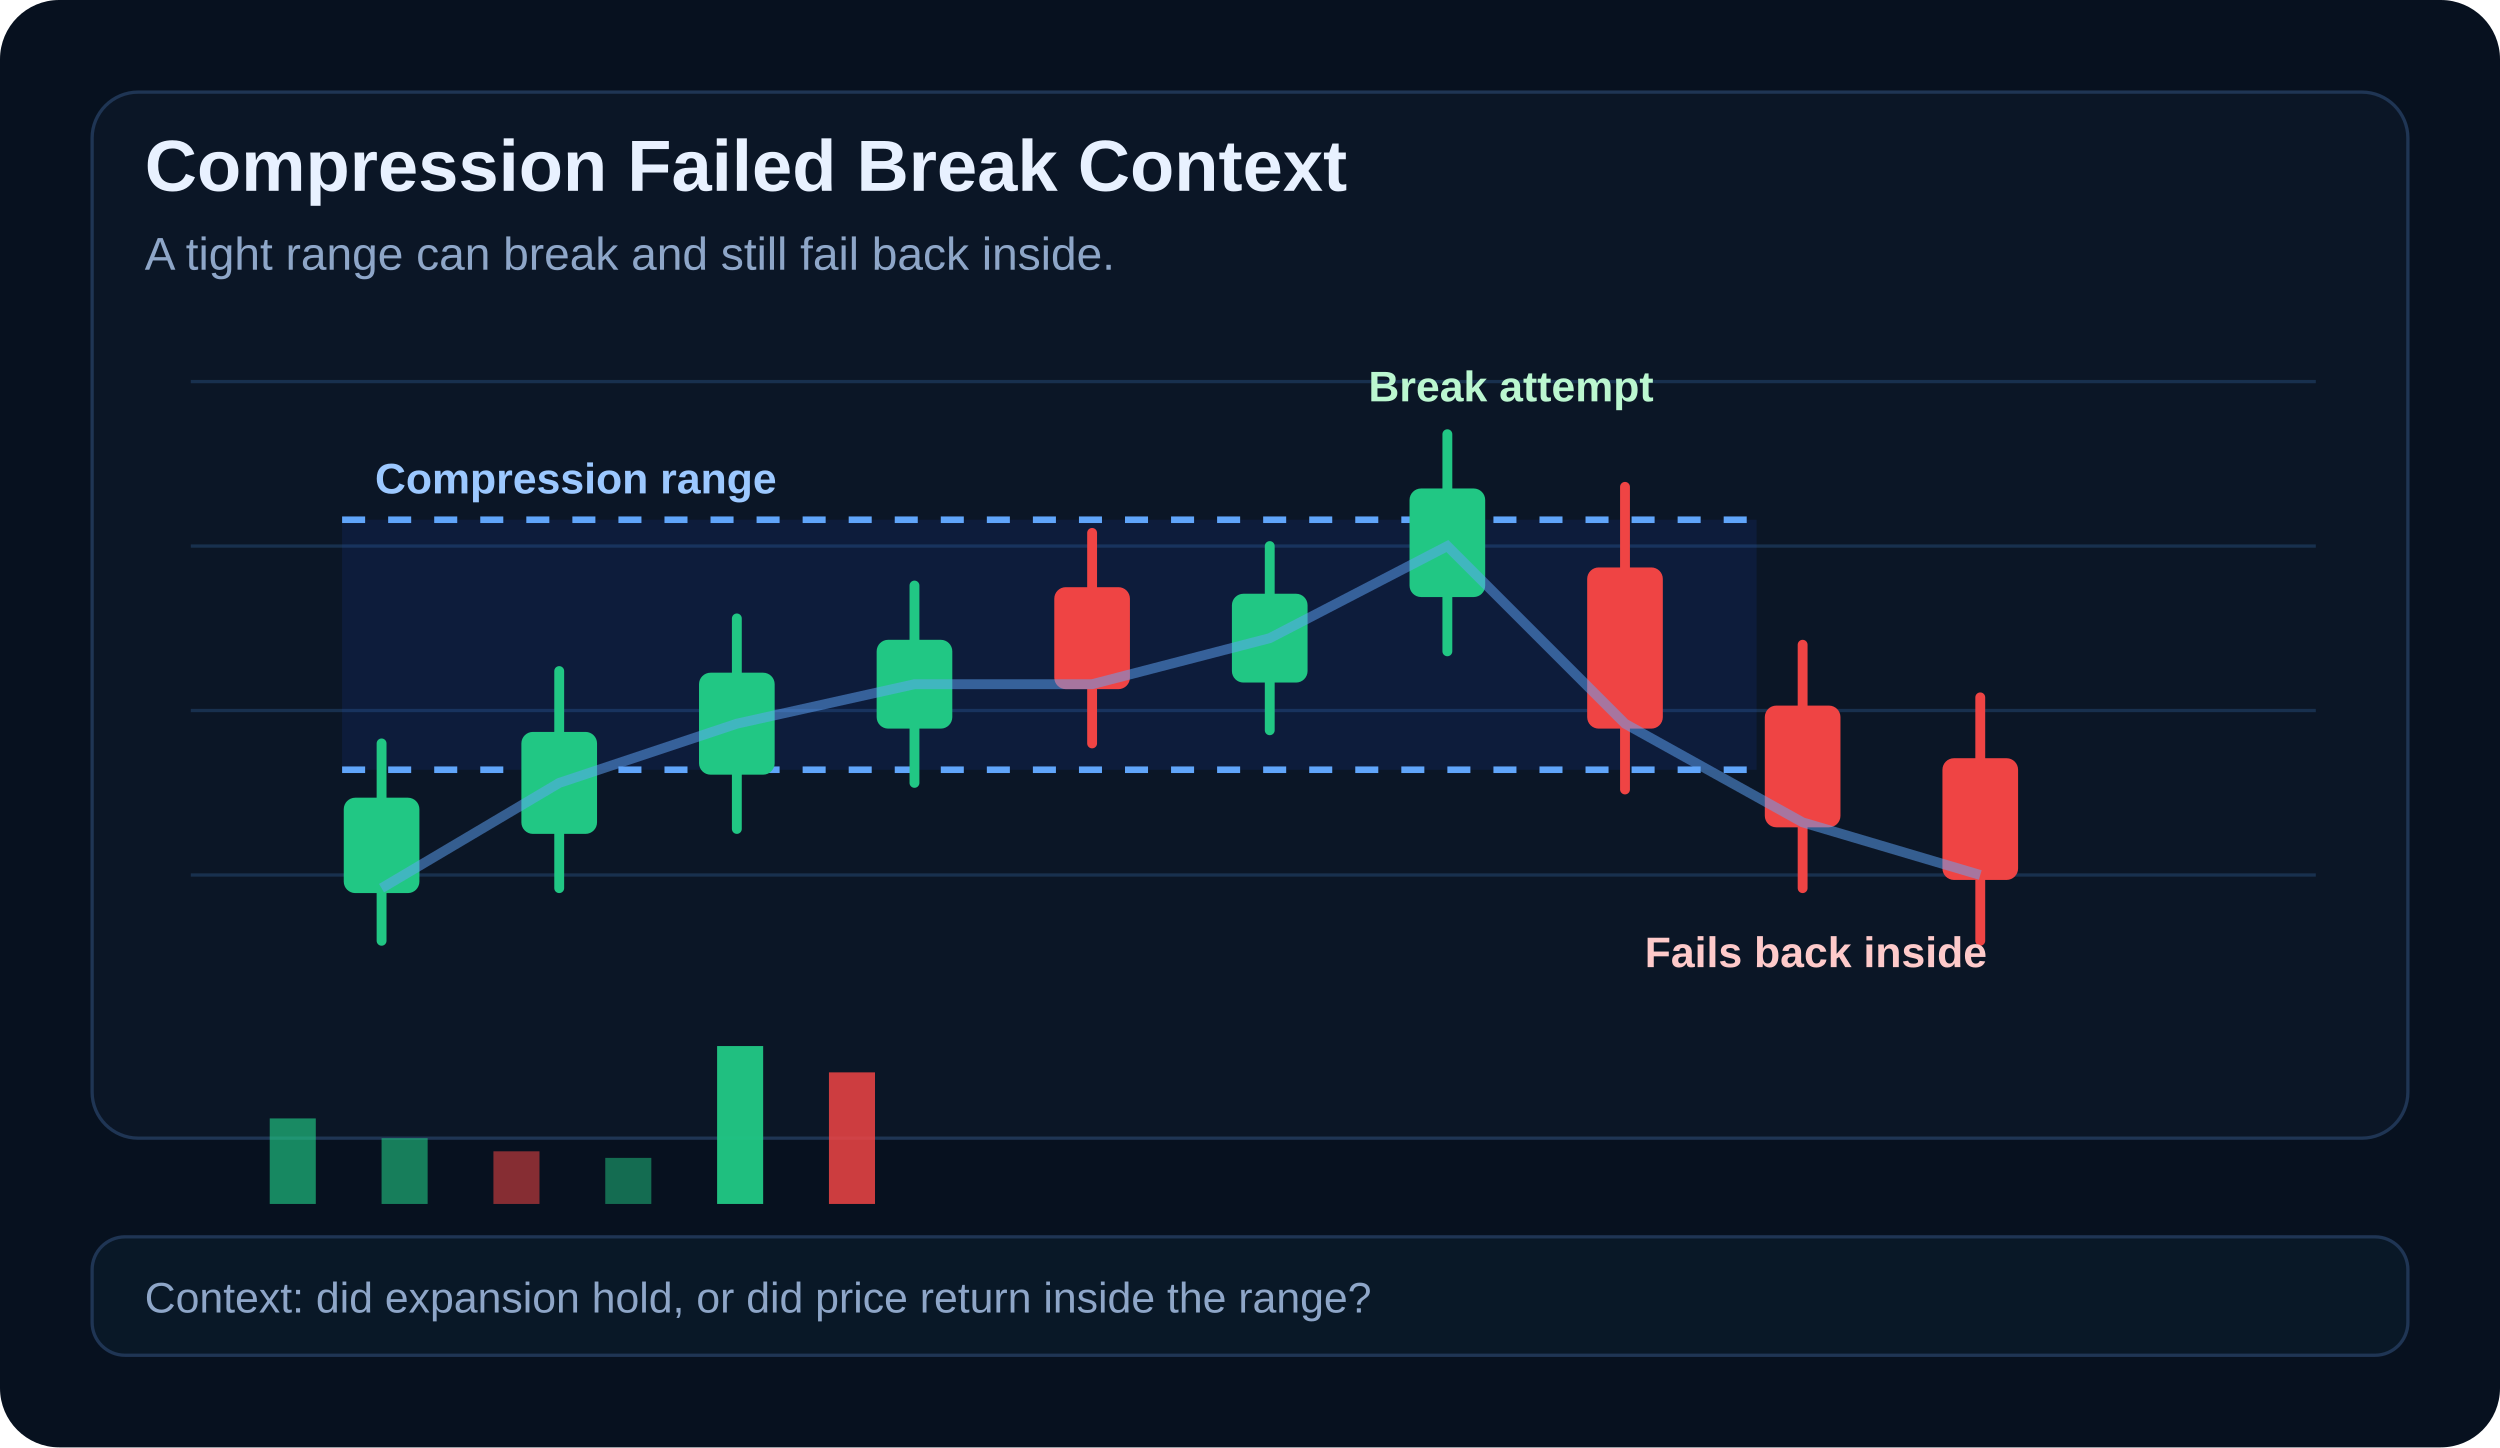
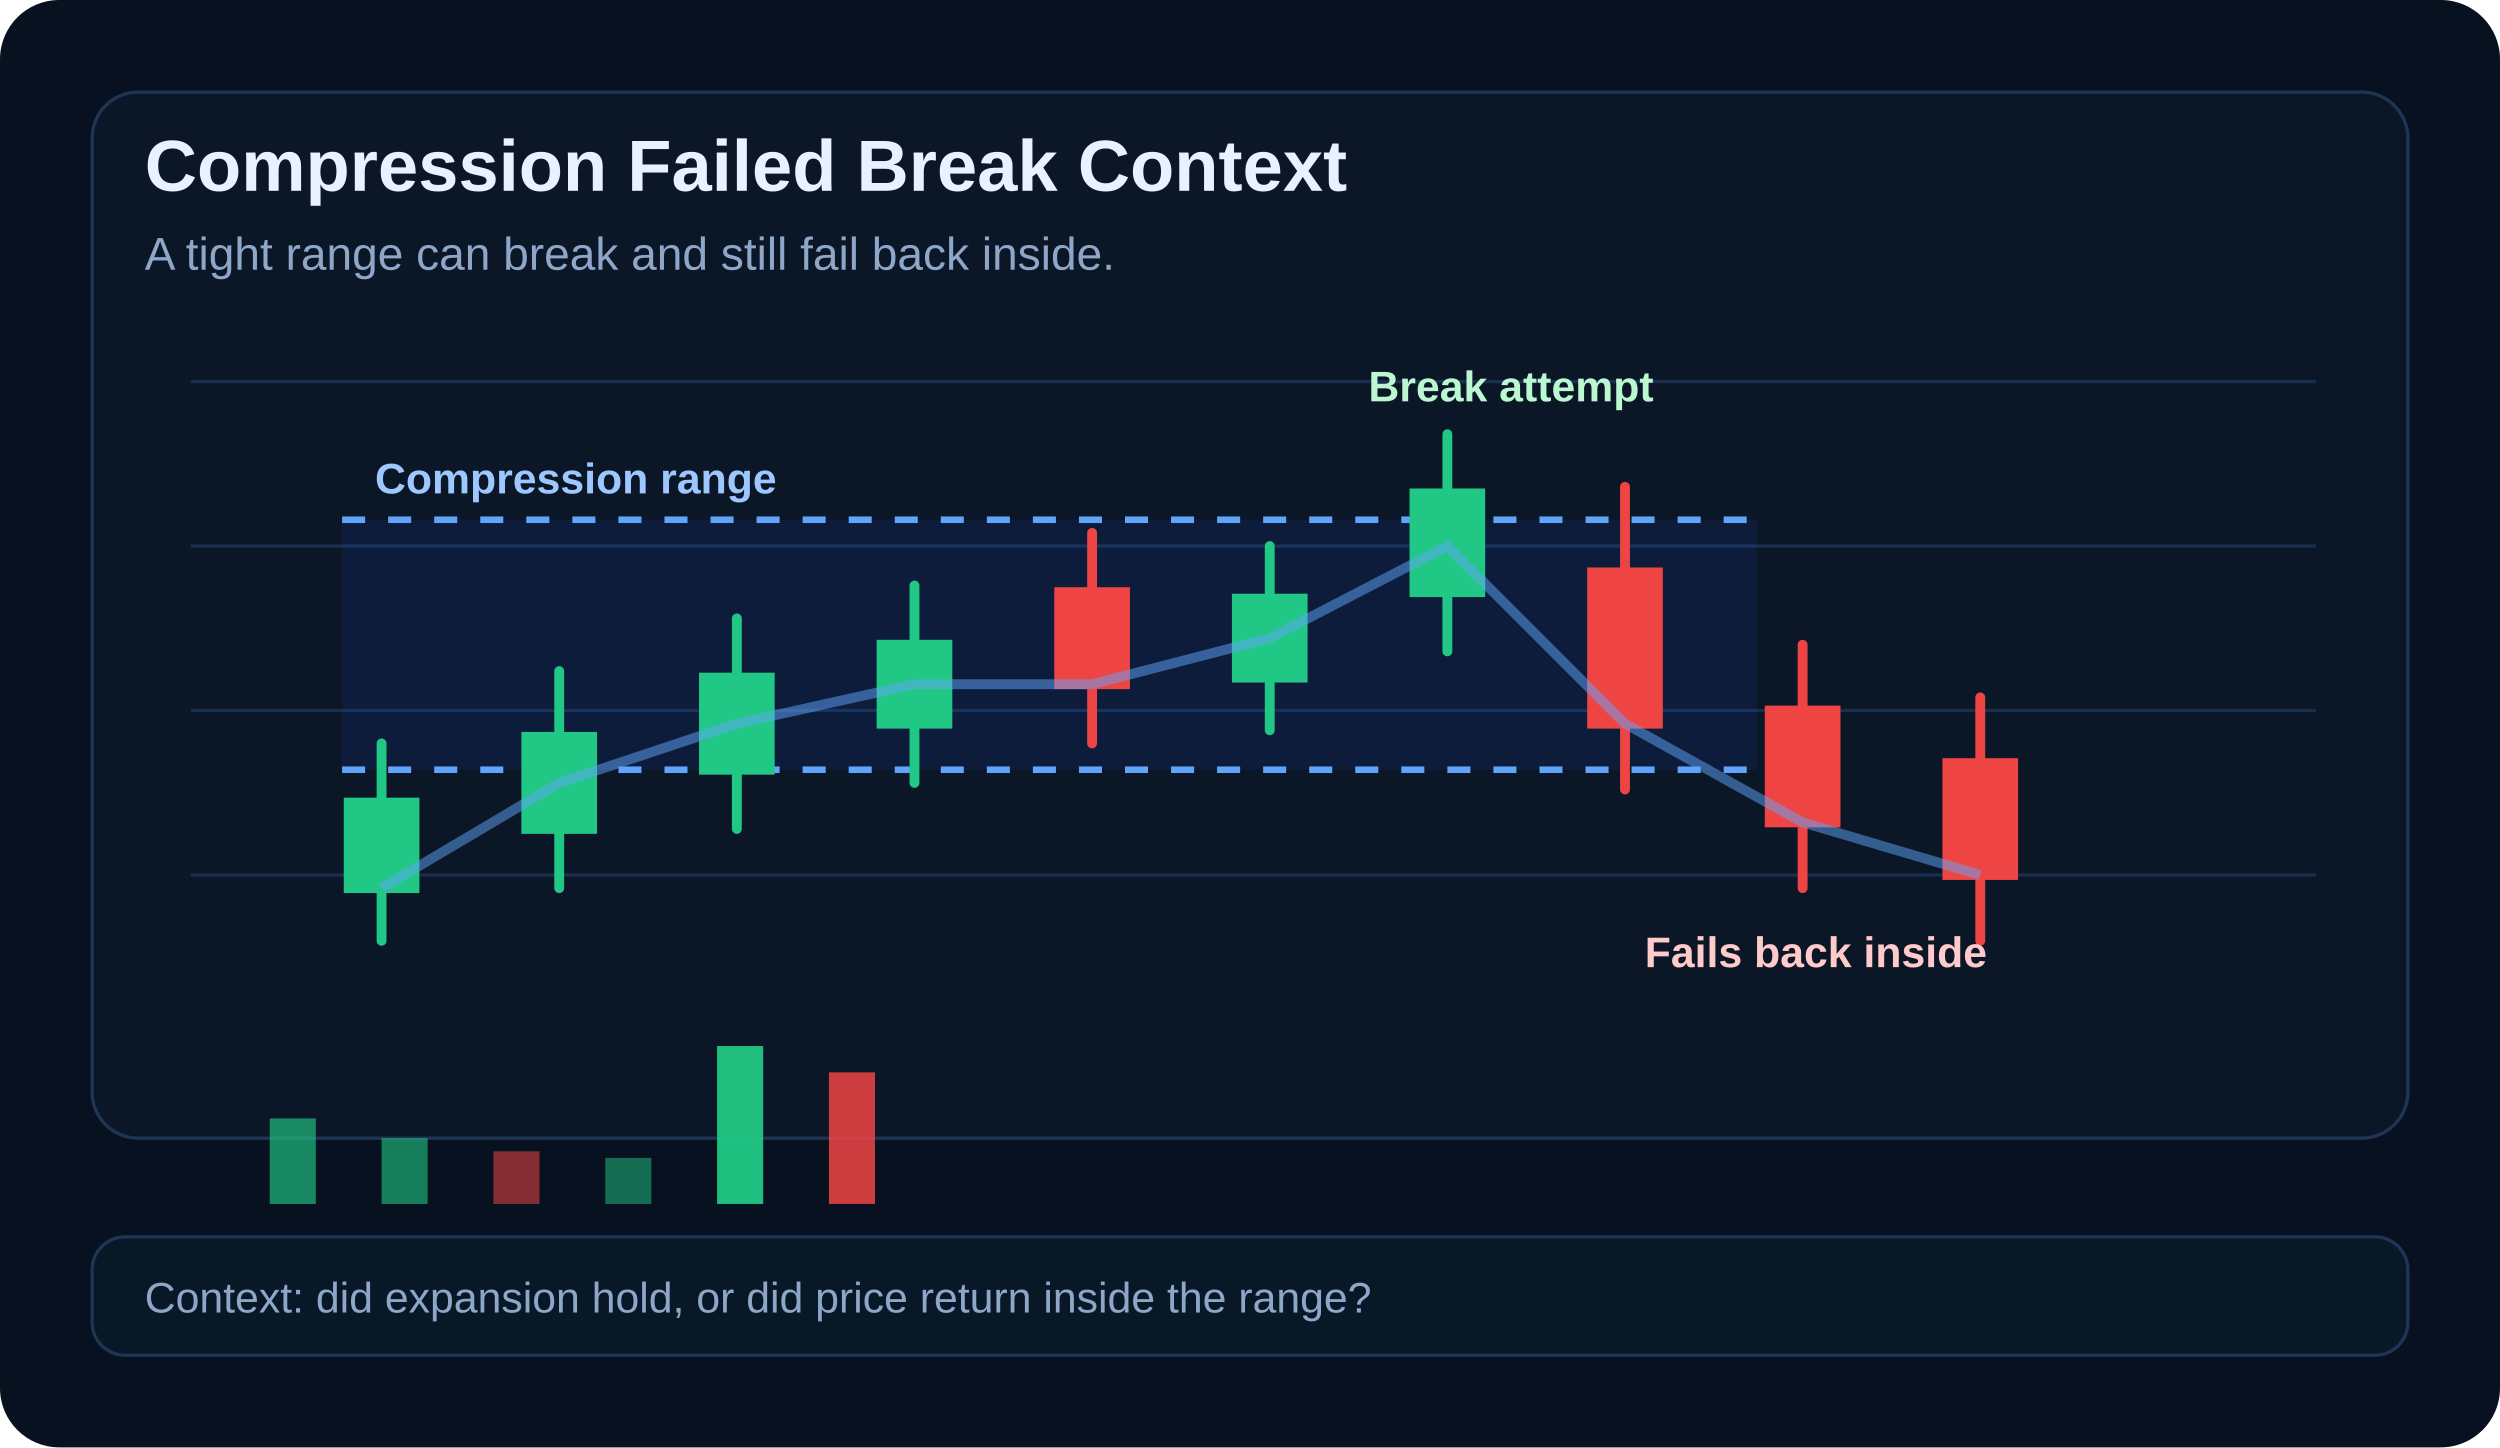
<svg xmlns="http://www.w3.org/2000/svg" viewBox="0 0 760 440" role="img" aria-labelledby="title desc">
  <rect width="760" height="440" rx="18" fill="#07111f" />
  <rect x="28" y="28" width="704" height="318" rx="14" fill="#0b1626" stroke="#1f3554" />
  <text x="44" y="58" fill="#e8f1ff" font-family="Arial, sans-serif" font-size="22" font-weight="700">Compression Failed Break Context</text>
  <text x="44" y="82" fill="#8ea6c8" font-family="Arial, sans-serif" font-size="14">A tight range can break and still fail back inside.</text>
  <g stroke="#18304e" stroke-width="1">
    <line x1="58" y1="116" x2="704" y2="116" />
    <line x1="58" y1="166" x2="704" y2="166" />
    <line x1="58" y1="216" x2="704" y2="216" />
    <line x1="58" y1="266" x2="704" y2="266" />
  </g>
  <rect x="104" y="158" width="430" height="76" fill="#1d4ed8" opacity=".12" />
  <line x1="104" y1="158" x2="534" y2="158" stroke="#60a5fa" stroke-width="2" stroke-dasharray="7 7" />
  <line x1="104" y1="234" x2="534" y2="234" stroke="#60a5fa" stroke-width="2" stroke-dasharray="7 7" />
  <text x="114" y="150" fill="#9cc8ff" font-family="Arial, sans-serif" font-size="13" font-weight="700">Compression range</text>
  <g stroke-linecap="round" stroke-width="3">
    <g stroke="#21c784" fill="#21c784">
      <line x1="116" y1="226" x2="116" y2="286" />
-       <rect x="106" y="244" width="20" height="26" rx="2" />
+       <rect x="106" y="244" width="20" height="26" />
      <line x1="170" y1="204" x2="170" y2="270" />
-       <rect x="160" y="224" width="20" height="28" rx="2" />
+       <rect x="160" y="224" width="20" height="28" />
      <line x1="224" y1="188" x2="224" y2="252" />
-       <rect x="214" y="206" width="20" height="28" rx="2" />
+       <rect x="214" y="206" width="20" height="28" />
      <line x1="278" y1="178" x2="278" y2="238" />
-       <rect x="268" y="196" width="20" height="24" rx="2" />
+       <rect x="268" y="196" width="20" height="24" />
      <line x1="386" y1="166" x2="386" y2="222" />
-       <rect x="376" y="182" width="20" height="24" rx="2" />
+       <rect x="376" y="182" width="20" height="24" />
      <line x1="440" y1="132" x2="440" y2="198" />
-       <rect x="430" y="150" width="20" height="30" rx="2" />
+       <rect x="430" y="150" width="20" height="30" />
    </g>
    <g stroke="#ef4444" fill="#ef4444">
      <line x1="332" y1="162" x2="332" y2="226" />
-       <rect x="322" y="180" width="20" height="28" rx="2" />
+       <rect x="322" y="180" width="20" height="28" />
      <line x1="494" y1="148" x2="494" y2="240" />
-       <rect x="484" y="174" width="20" height="46" rx="2" />
+       <rect x="484" y="174" width="20" height="46" />
      <line x1="548" y1="196" x2="548" y2="270" />
-       <rect x="538" y="216" width="20" height="34" rx="2" />
+       <rect x="538" y="216" width="20" height="34" />
      <line x1="602" y1="212" x2="602" y2="286" />
-       <rect x="592" y="232" width="20" height="34" rx="2" />
+       <rect x="592" y="232" width="20" height="34" />
    </g>
  </g>
  <path d="M116 270 L170 238 L224 220 L278 208 L332 208 L386 194 L440 166 L494 220 L548 250 L602 266" fill="none" stroke="#60a5fa" stroke-width="3" opacity=".5" />
  <g font-family="Arial, sans-serif" font-size="13" font-weight="700">
    <text x="416" y="122" fill="#bbf7d0">Break attempt</text>
    <text x="500" y="294" fill="#fecaca">Fails back inside</text>
  </g>
  <g>
    <rect x="82" y="340" width="14" height="26" fill="#21c784" opacity=".65" />
    <rect x="116" y="346" width="14" height="20" fill="#21c784" opacity=".6" />
    <rect x="150" y="350" width="14" height="16" fill="#ef4444" opacity=".55" />
    <rect x="184" y="352" width="14" height="14" fill="#21c784" opacity=".5" />
    <rect x="218" y="318" width="14" height="48" fill="#21c784" opacity=".95" />
    <rect x="252" y="326" width="14" height="40" fill="#ef4444" opacity=".85" />
  </g>
  <rect x="28" y="376" width="704" height="36" rx="10" fill="#091827" stroke="#1f3554" />
  <text x="44" y="399" fill="#8ea6c8" font-family="Arial, sans-serif" font-size="13">Context: did expansion hold, or did price return inside the range?</text>
</svg>
